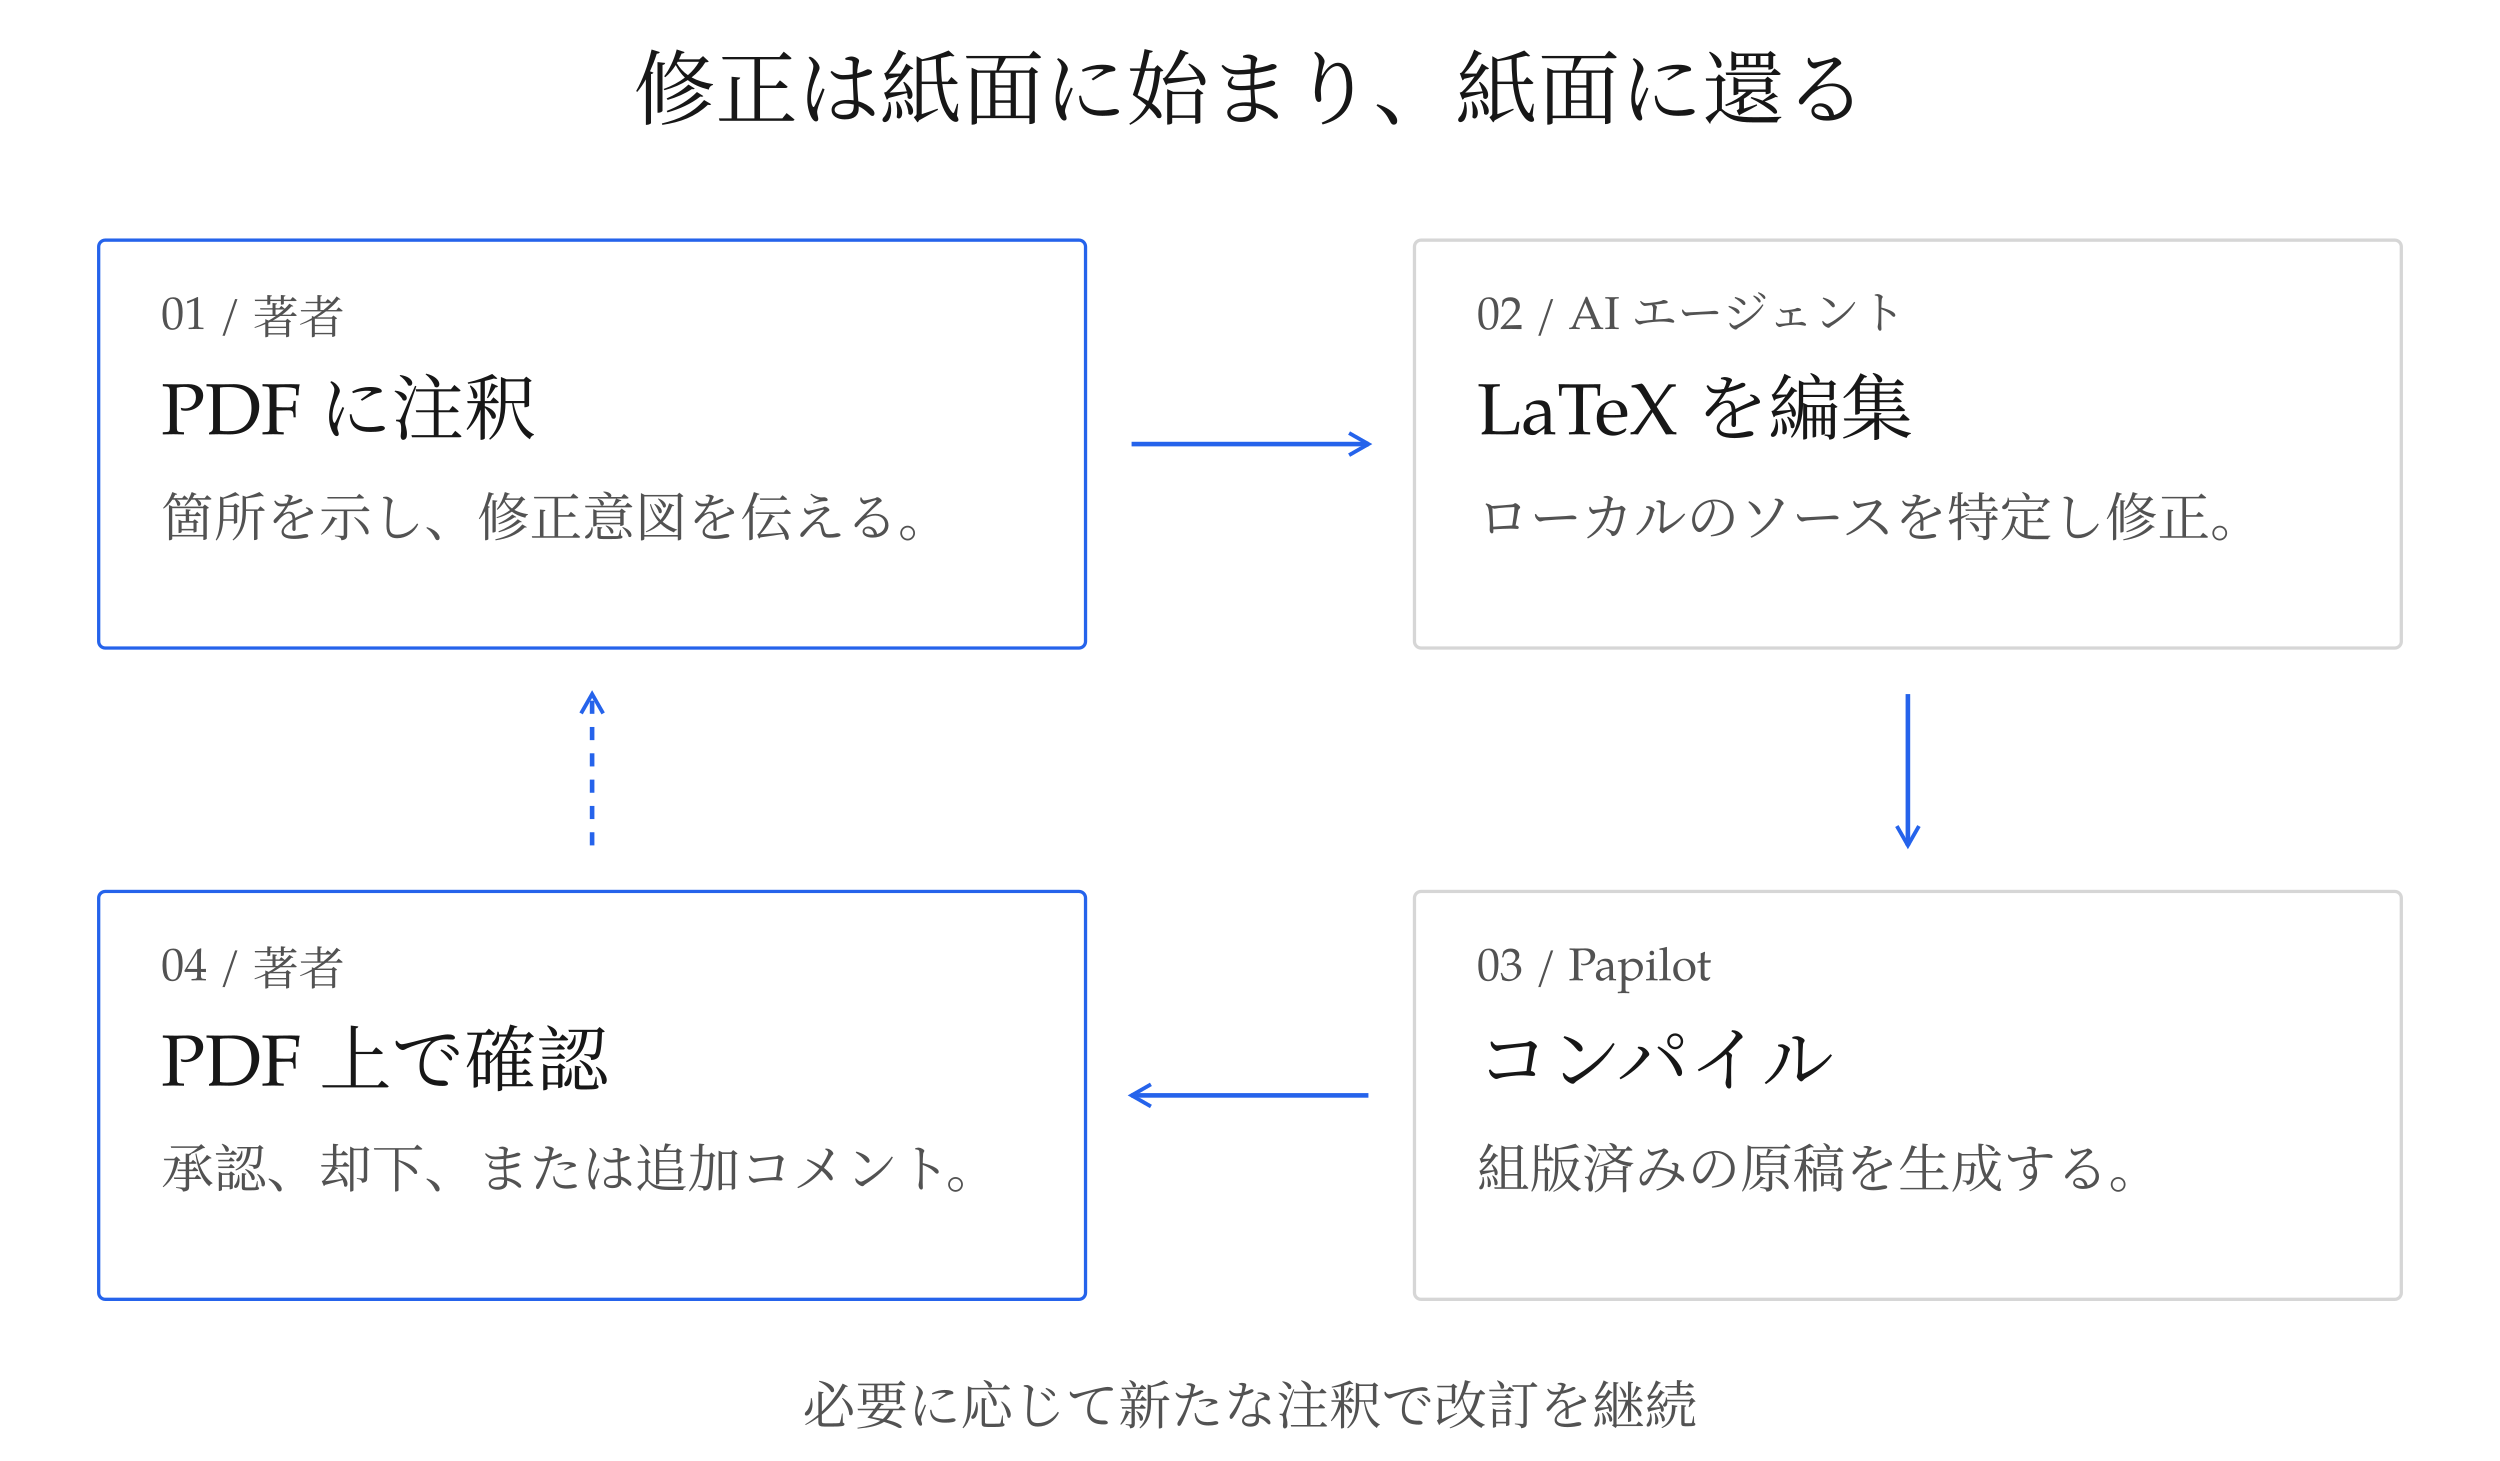
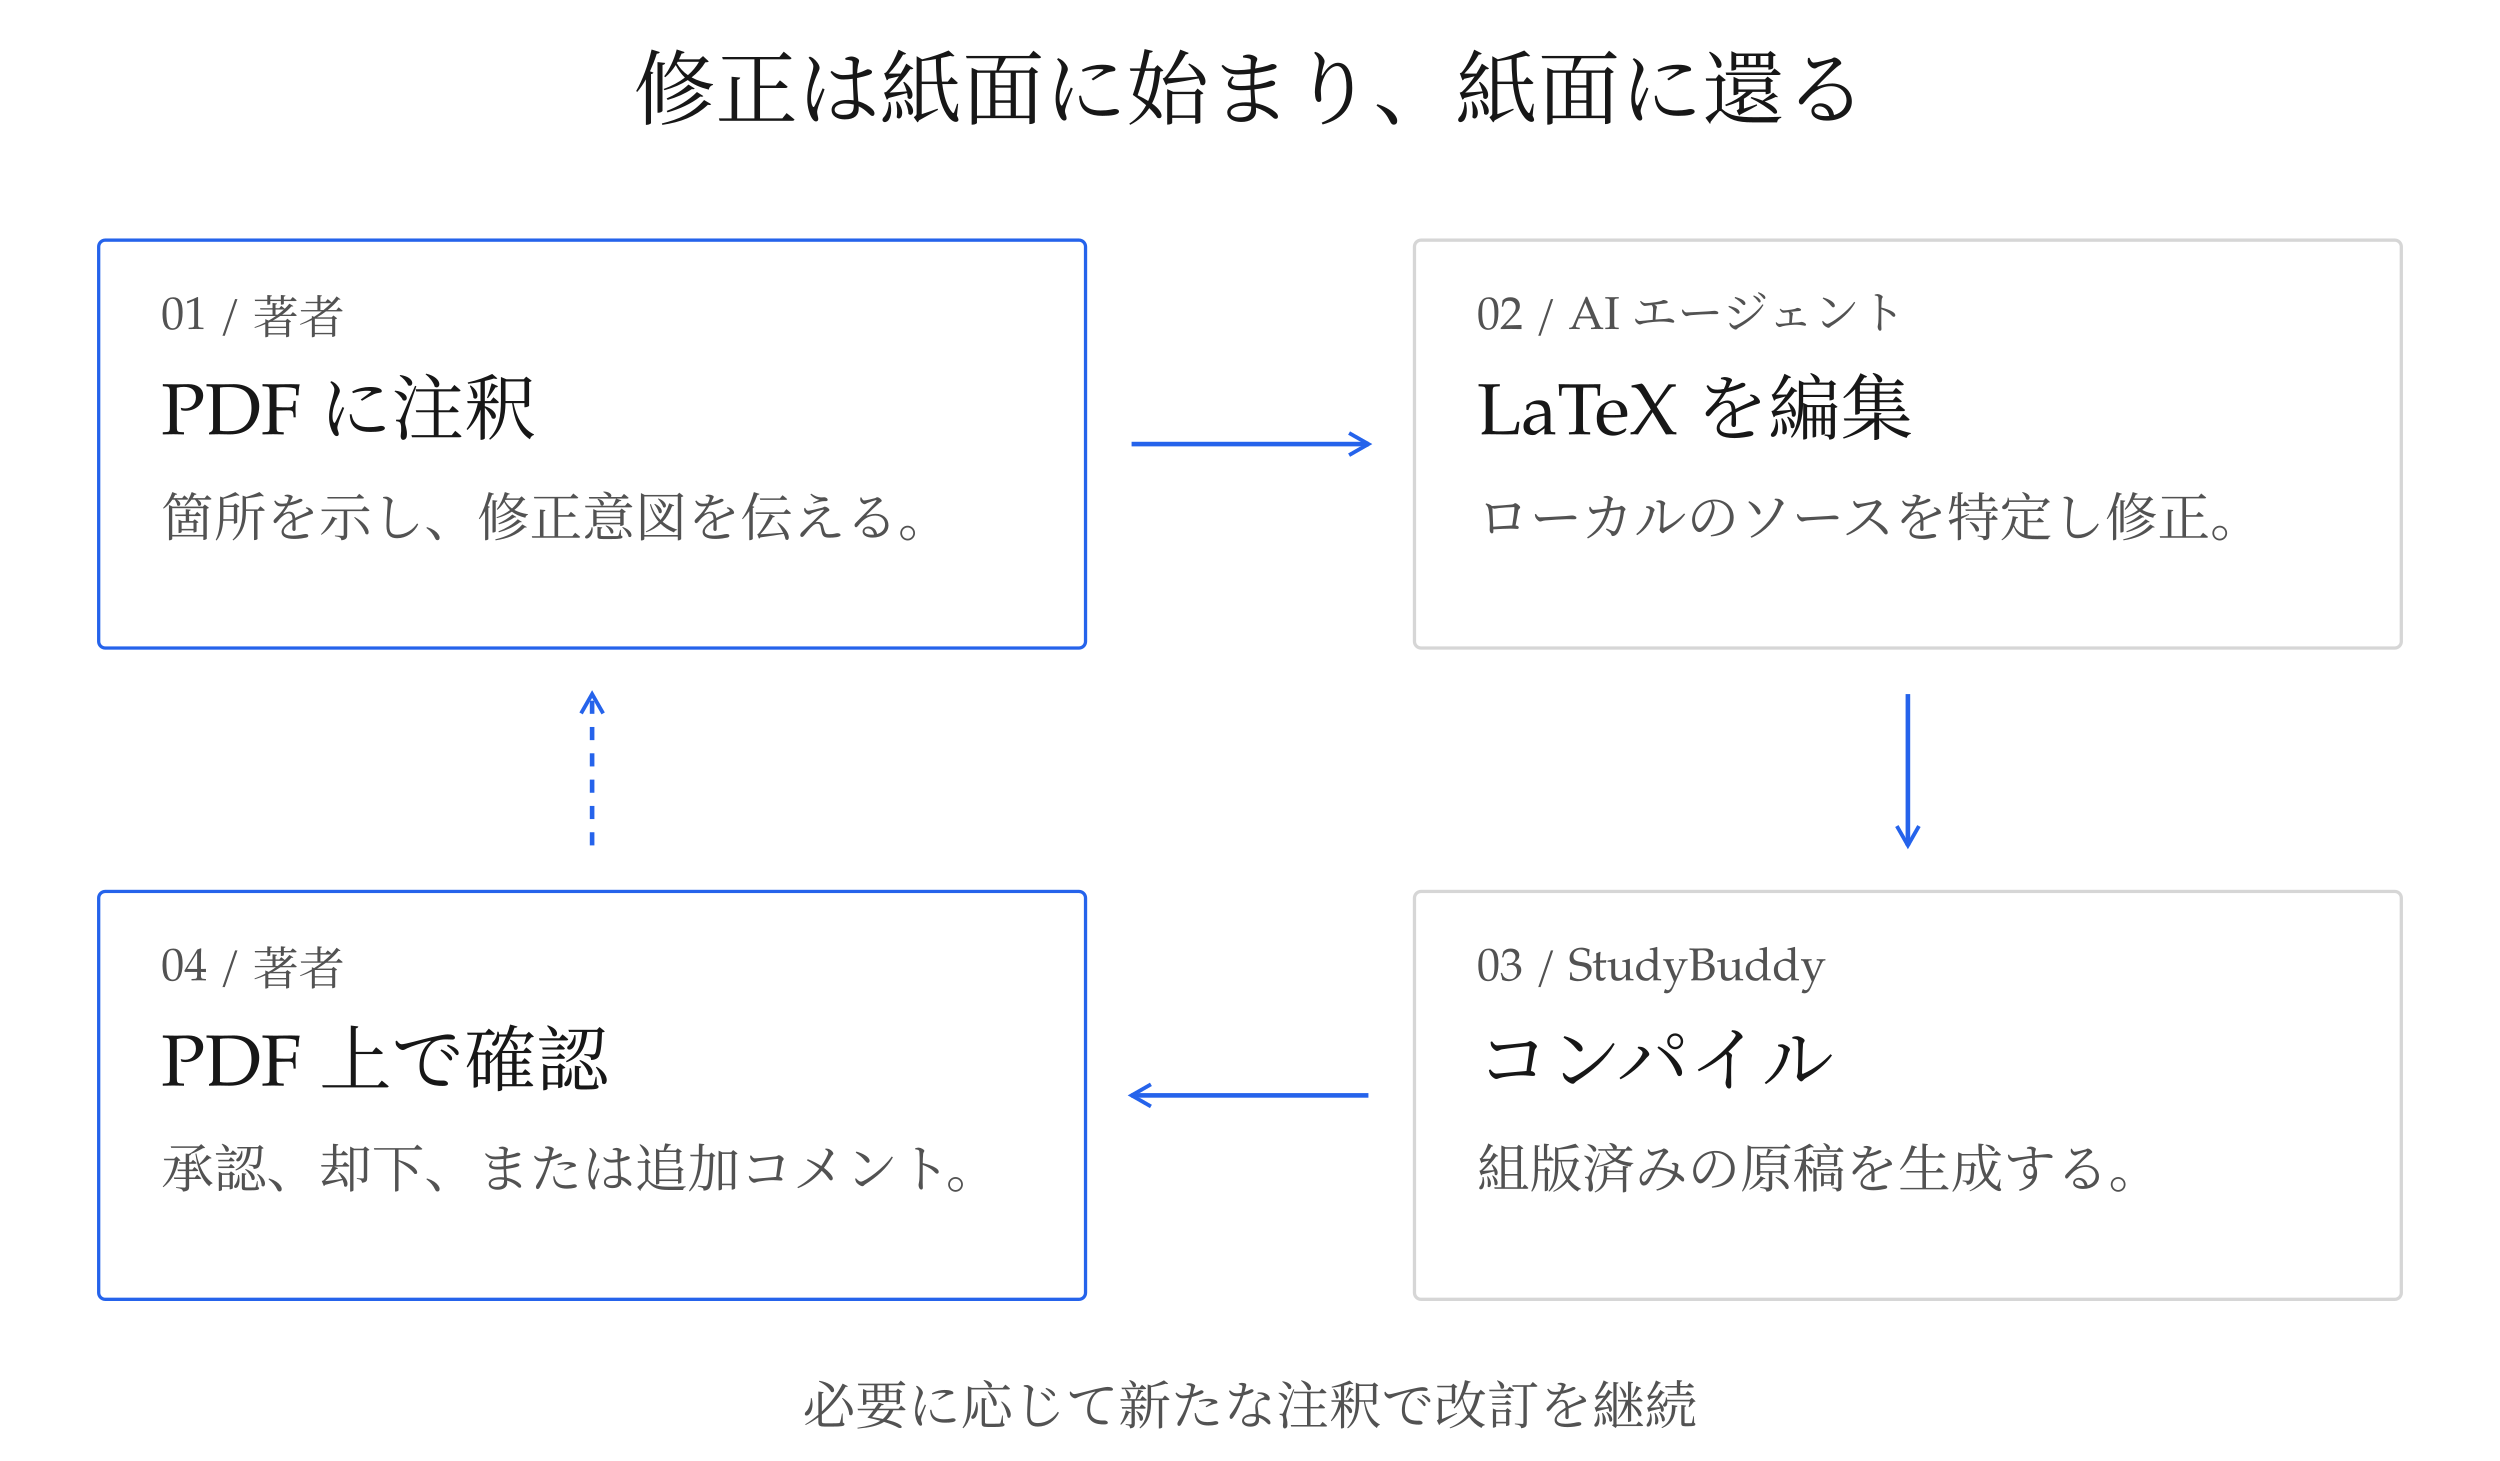
<svg xmlns="http://www.w3.org/2000/svg" viewBox="0 0 760 444" role="img" aria-labelledby="title desc">
  <defs>
    <marker id="arrow" viewBox="0 0 10 10" refX="8" refY="5" markerWidth="6" markerHeight="6" orient="auto-start-reverse">
      <path d="M1 1 8 5 1 9" fill="none" stroke="var(--art-accent, #2563eb)" stroke-width="1.4" />
    </marker>
  </defs>
  <g font-family="'Paper Serif','TeX Gyre Pagella',Palatino,'Songti SC','Noto Serif CJK SC',SimSun,serif">
    <text x="380" y="36" font-size="25" fill="var(--art-ink, #171717)" text-anchor="middle">修正は紙面に始まり、紙面に還る</text>
    <rect x="30" y="73" width="300" height="124" rx="2" fill="var(--art-paper, #fff)" stroke="var(--art-accent, #2563eb)" />
    <text x="49" y="100" font-size="14" fill="var(--art-muted, #525252)">01  /  著者</text>
    <text x="49" y="132" font-size="22" fill="var(--art-ink, #171717)">PDF に注釈</text>
    <text x="49" y="163" font-size="16" fill="var(--art-muted, #525252)">箇所を示し、修正意図を伝える。</text>
    <rect x="430" y="73" width="300" height="124" rx="2" fill="var(--art-paper, #fff)" stroke="var(--art-line, #d6d6d6)" />
    <text x="449" y="100" font-size="14" fill="var(--art-muted, #525252)">02  /  AI エージェント</text>
    <text x="449" y="132" font-size="22" fill="var(--art-ink, #171717)">LaTeX を編集</text>
    <text x="449" y="163" font-size="16" fill="var(--art-muted, #525252)">ローカルのソースを特定し修正。</text>
    <rect x="430" y="271" width="300" height="124" rx="2" fill="var(--art-paper, #fff)" stroke="var(--art-line, #d6d6d6)" />
-     <text x="449" y="298" font-size="14" fill="var(--art-muted, #525252)">03  /  Papilot</text>
+     <text x="449" y="298" font-size="14" fill="var(--art-muted, #525252)">03  /  StudyBuddy</text>
    <text x="449" y="330" font-size="22" fill="var(--art-ink, #171717)">コンパイル</text>
    <text x="449" y="361" font-size="16" fill="var(--art-muted, #525252)">組版済みの原稿を生成する。</text>
    <rect x="30" y="271" width="300" height="124" rx="2" fill="var(--art-paper, #fff)" stroke="var(--art-accent, #2563eb)" />
    <text x="49" y="298" font-size="14" fill="var(--art-muted, #525252)">04  /  著者</text>
    <text x="49" y="330" font-size="22" fill="var(--art-ink, #171717)">PDF 上で確認</text>
    <text x="49" y="361" font-size="16" fill="var(--art-muted, #525252)">承認、却下、または追加コメント。</text>
    <path d="M344 135h72" fill="none" stroke="var(--art-accent, #2563eb)" stroke-width="1.4" marker-end="url(#arrow)" />
    <path d="M580 211v46" fill="none" stroke="var(--art-accent, #2563eb)" stroke-width="1.4" marker-end="url(#arrow)" />
    <path d="M416 333h-72" fill="none" stroke="var(--art-accent, #2563eb)" stroke-width="1.4" marker-end="url(#arrow)" />
    <path d="M180 257v-46" fill="none" stroke="var(--art-accent, #2563eb)" stroke-width="1.4" stroke-dasharray="4 4" marker-end="url(#arrow)" />
    <text x="380" y="433" font-size="16" fill="var(--art-muted, #525252)" text-anchor="middle">必要に応じて新たな注釈で改訂を継続</text>
  </g>
</svg>
